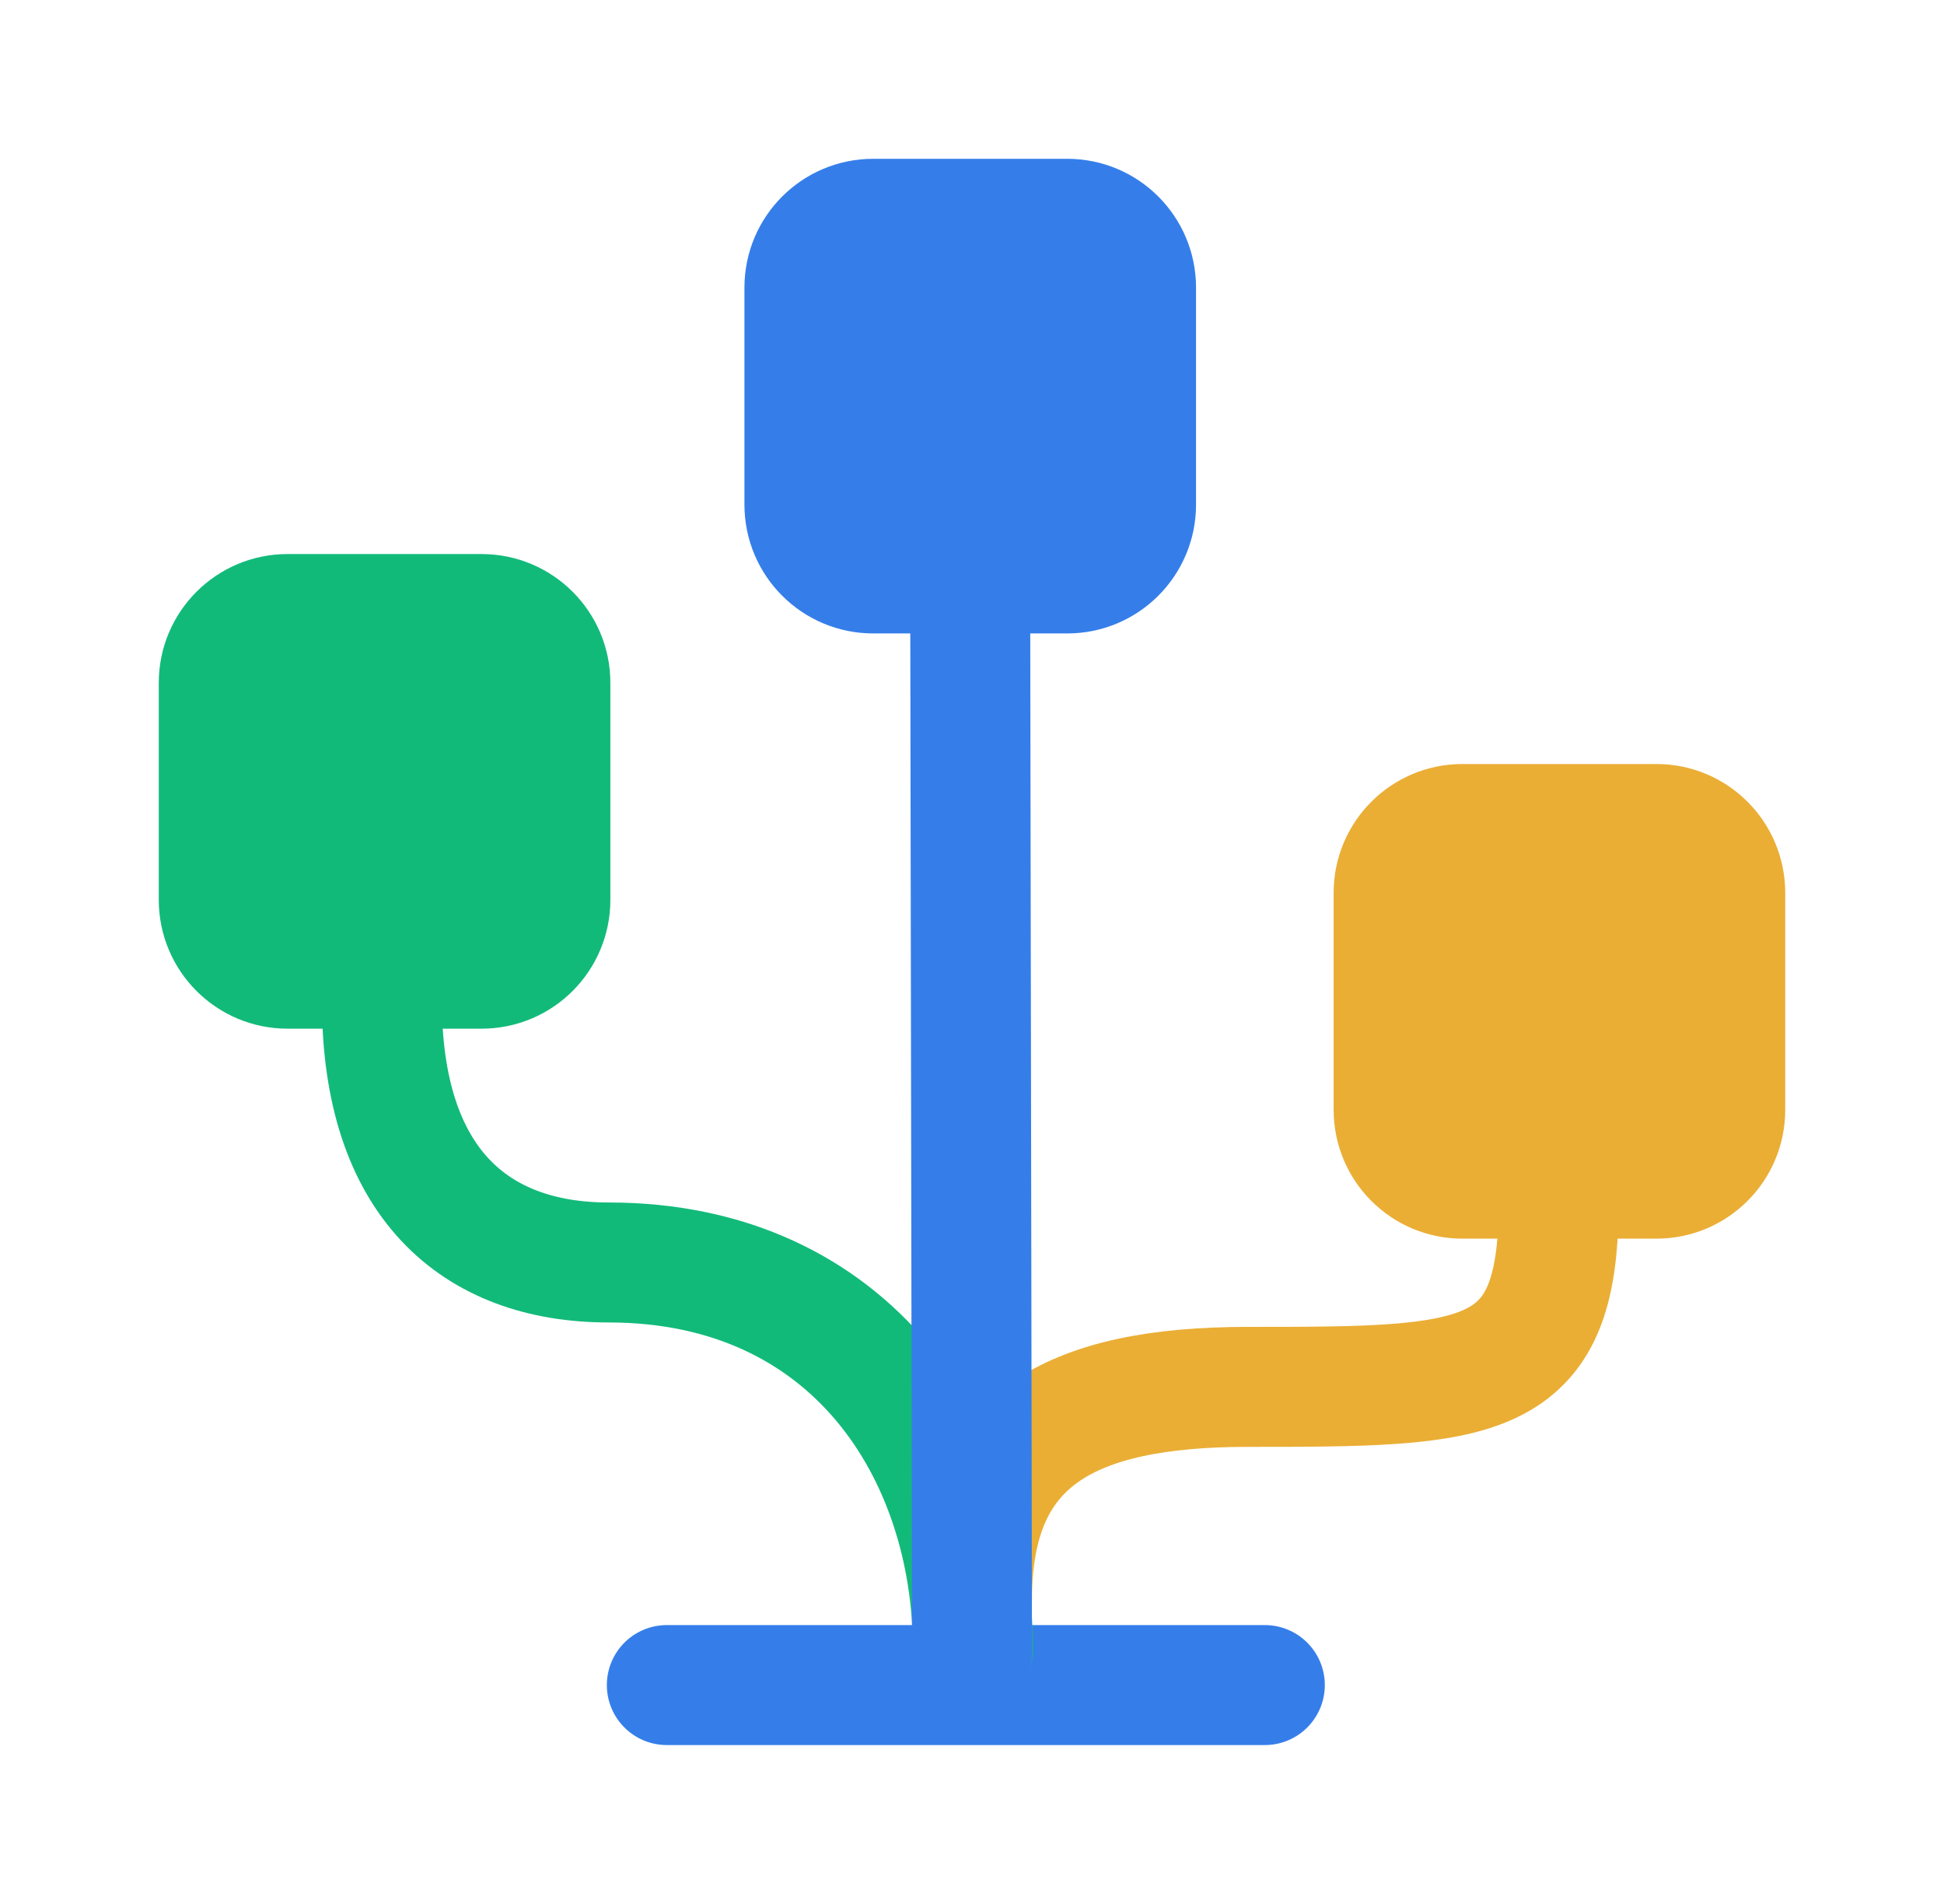
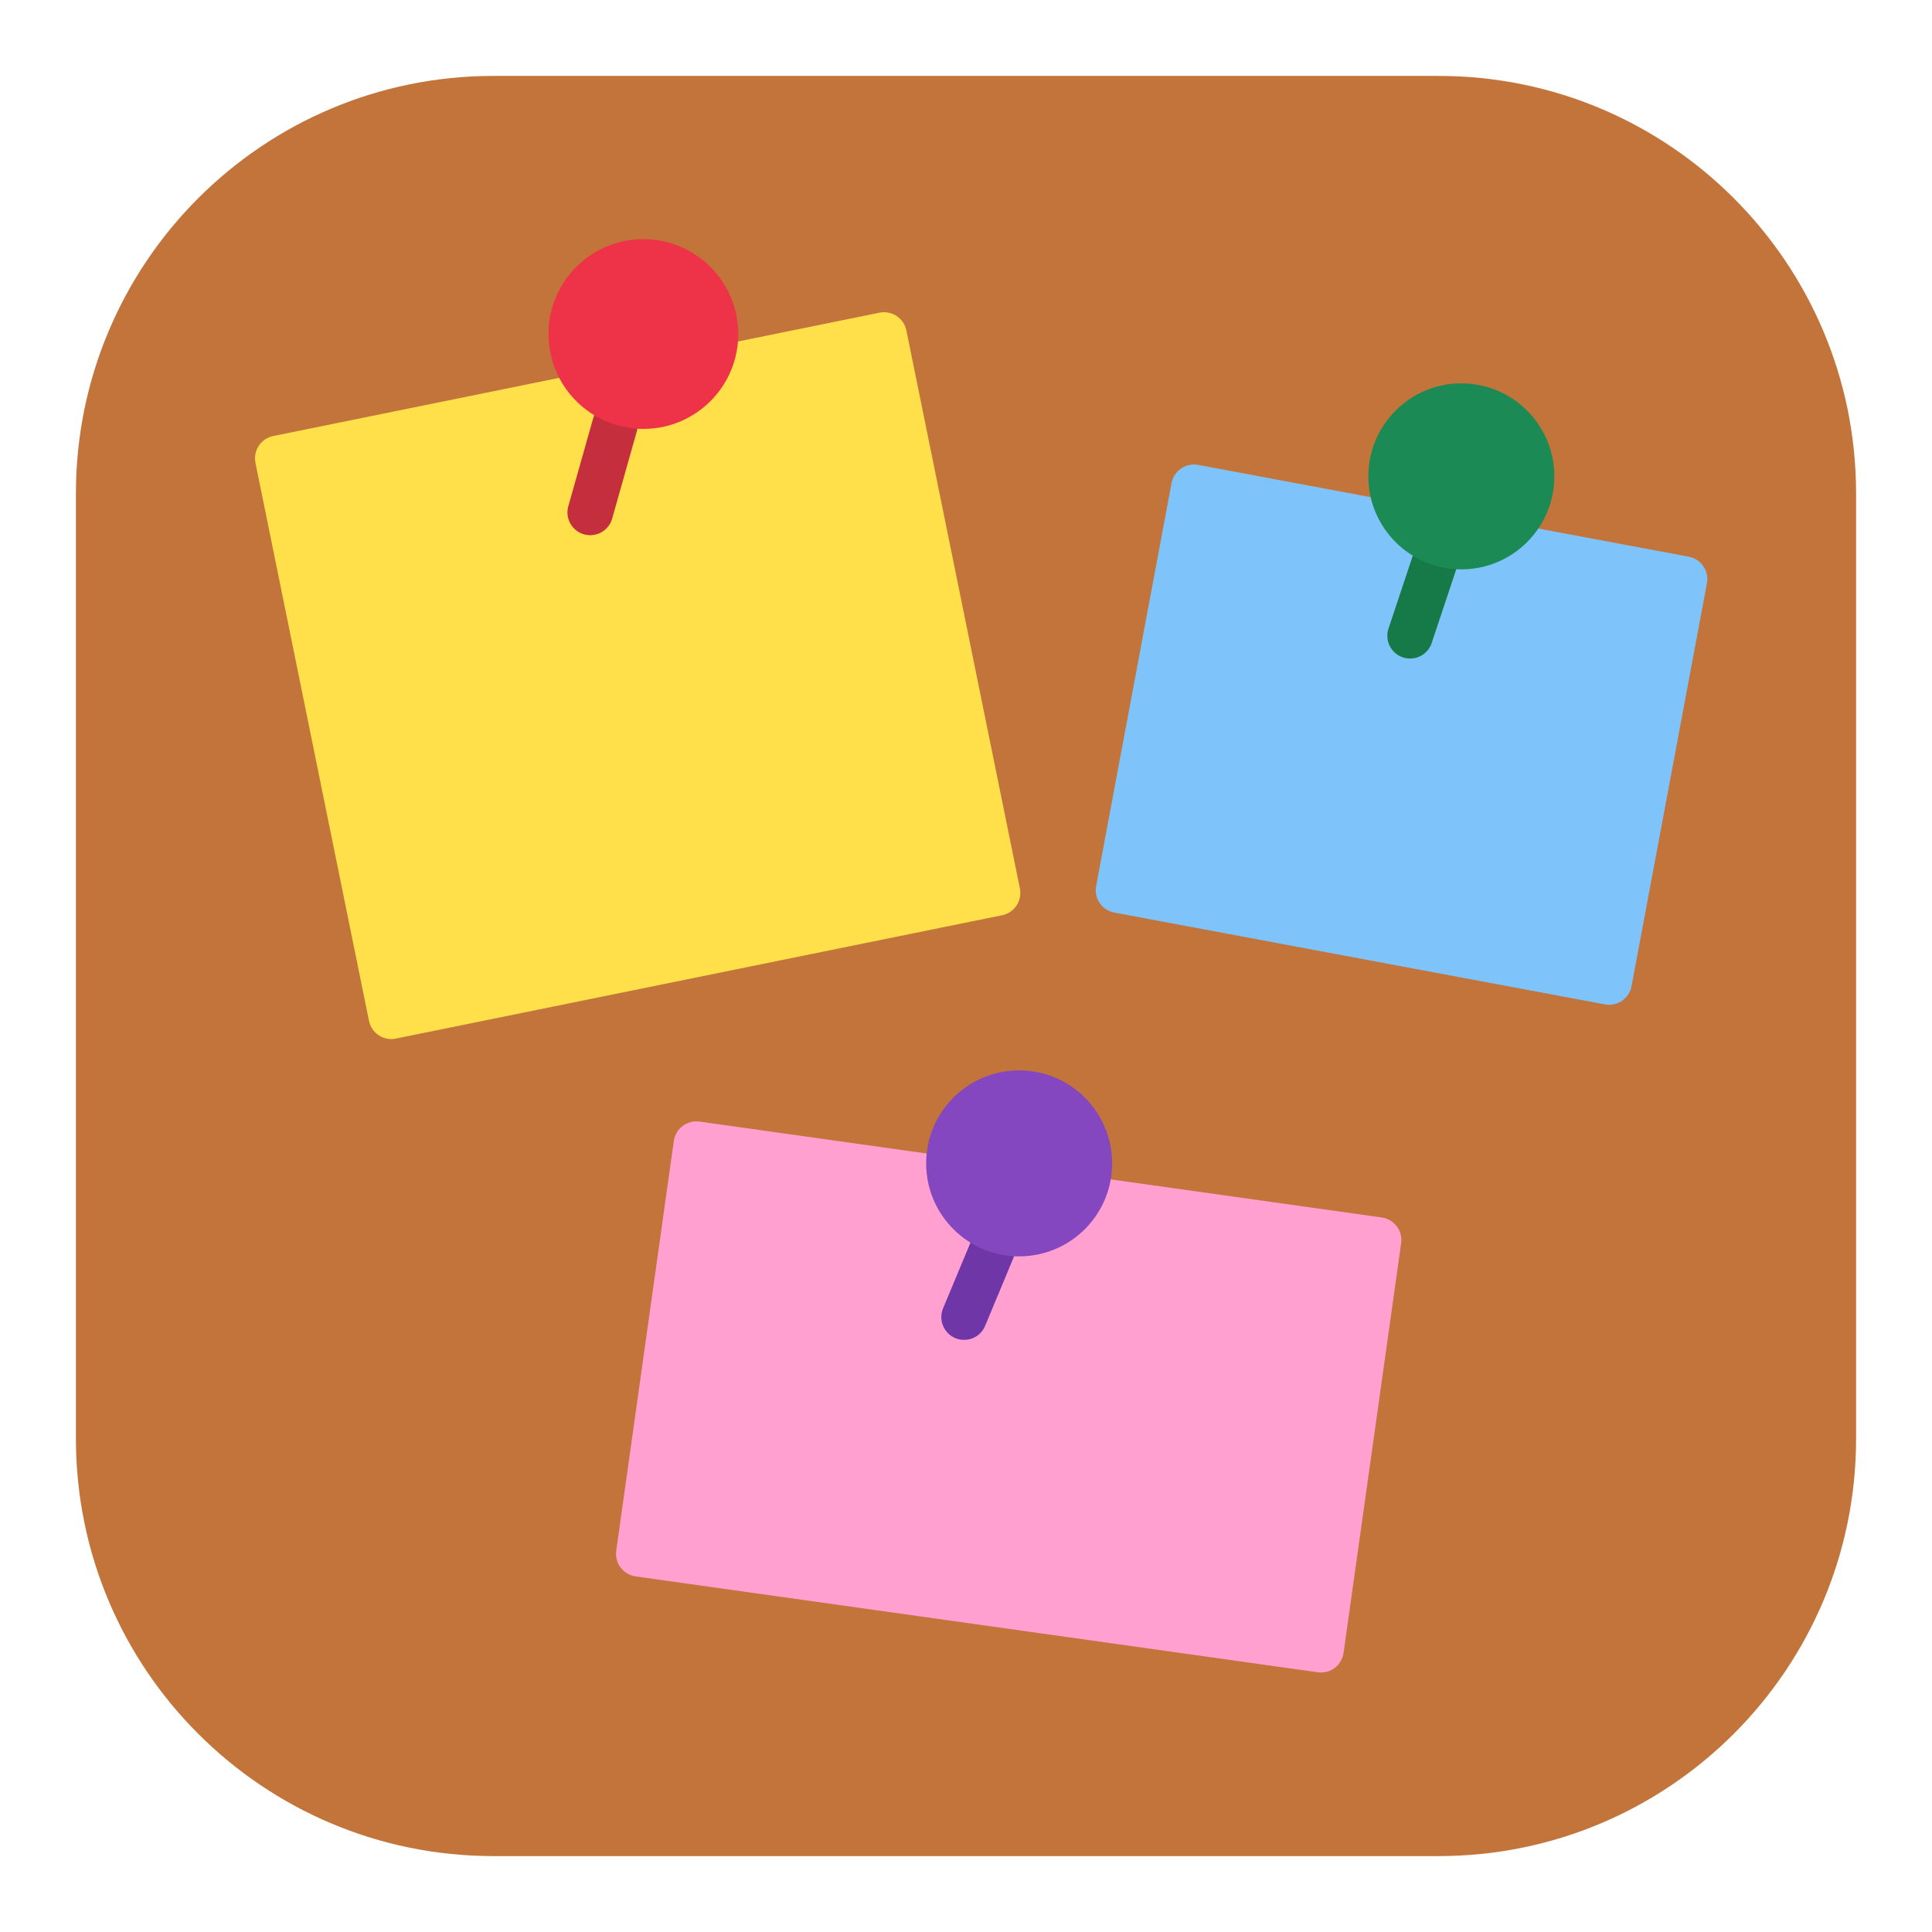
- <svg xmlns="http://www.w3.org/2000/svg" width="1102" height="1079" viewBox="0 0 1102 1079" fill="none">
-   <g transform="translate(90,90)">
-     <path d="M288 865L627 865" stroke="#357EEA" stroke-width="68" stroke-linecap="round" />
-     <path d="M461.5 845C461.5 733 393 625.5 255 625.5C179 625.5 126.5 580 126.5 477.5" stroke="#12BA7A" stroke-width="68" stroke-linecap="round" />
-     <path d="M461 816.5C461 726 516.5 696 617.5 696C748.5 696 793.5 695.5 793.5 593" stroke="#EAAE35" stroke-width="68" stroke-linecap="round" />
-     <path d="M461 847L460 258" stroke="#357EEA" stroke-width="68" stroke-linecap="round" />
-     <rect x="29.5" y="253.5" width="197" height="210" rx="43.5" fill="#12BA7A" stroke="#12BA7A" stroke-width="59" />
-     <rect x="361.5" y="29.5" width="197" height="210" rx="43.5" fill="#357EEA" stroke="#357EEA" stroke-width="59" />
-     <path d="M739 372.5H849C873.024 372.5 892.5 391.976 892.5 416V539C892.5 563.024 873.024 582.5 849 582.5H739C714.976 582.5 695.5 563.024 695.5 539V416C695.5 391.976 714.976 372.5 739 372.5Z" fill="#EAAE35" stroke="#EAAE35" stroke-width="59" />
-   </g>
+ <svg xmlns="http://www.w3.org/2000/svg" viewBox="118 118 1018 1018">
+   <rect x="158" y="158" width="938" height="938" rx="220" fill="#C3743B" />
+   <rect x="-175" y="-162" width="350" height="324" rx="12" fill="#FFE04B" transform="translate(454 474) rotate(-11.5)" />
+   <rect x="-143" y="-120" width="287" height="240" rx="12" fill="#7EC4FB" transform="translate(856 505) rotate(10.6)" />
+   <rect x="-193" y="-121" width="387" height="242" rx="12" fill="#FFA0D0" transform="translate(649 854) rotate(8)" />
+   <path d="M442 342 429 388" stroke="#C42E3D" stroke-width="24" stroke-linecap="round" />
+   <circle cx="457" cy="294" r="50" fill="#EE3349" />
+   <path d="M874 414 861 453" stroke="#167A48" stroke-width="24" stroke-linecap="round" />
+   <circle cx="888" cy="369" r="49" fill="#1B8A55" />
+   <path d="M641 776 626 812" stroke="#6E36A6" stroke-width="24" stroke-linecap="round" />
+   <circle cx="655" cy="731" r="49" fill="#8547C0" />
</svg>
